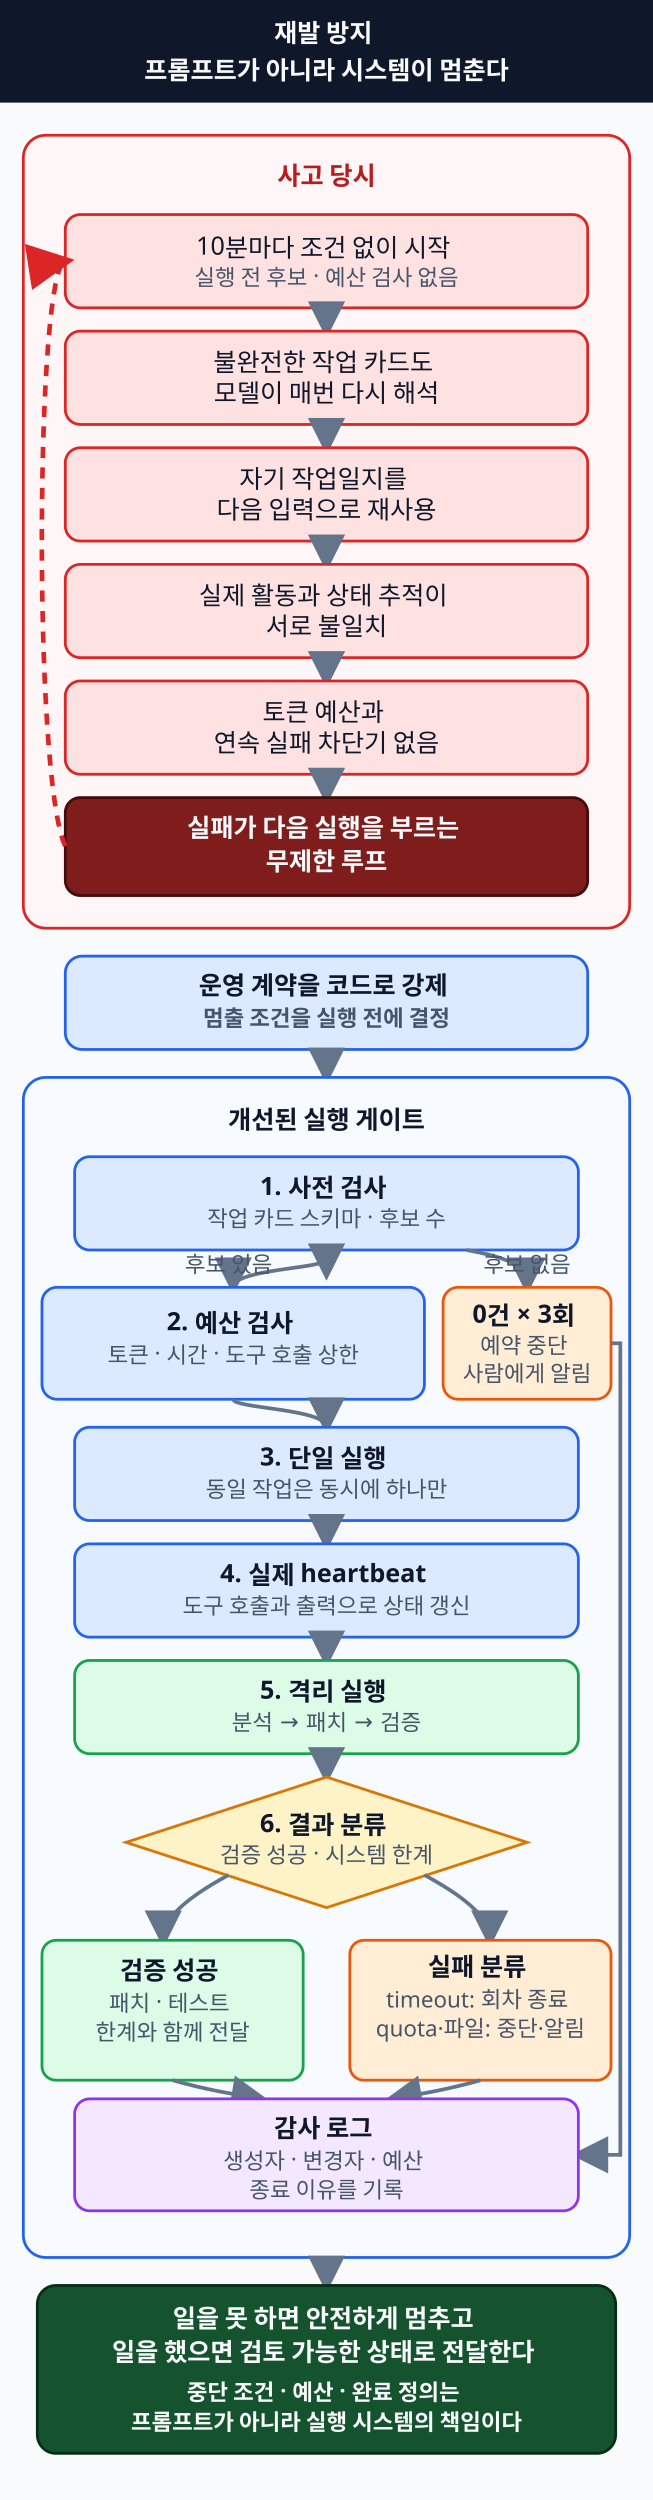
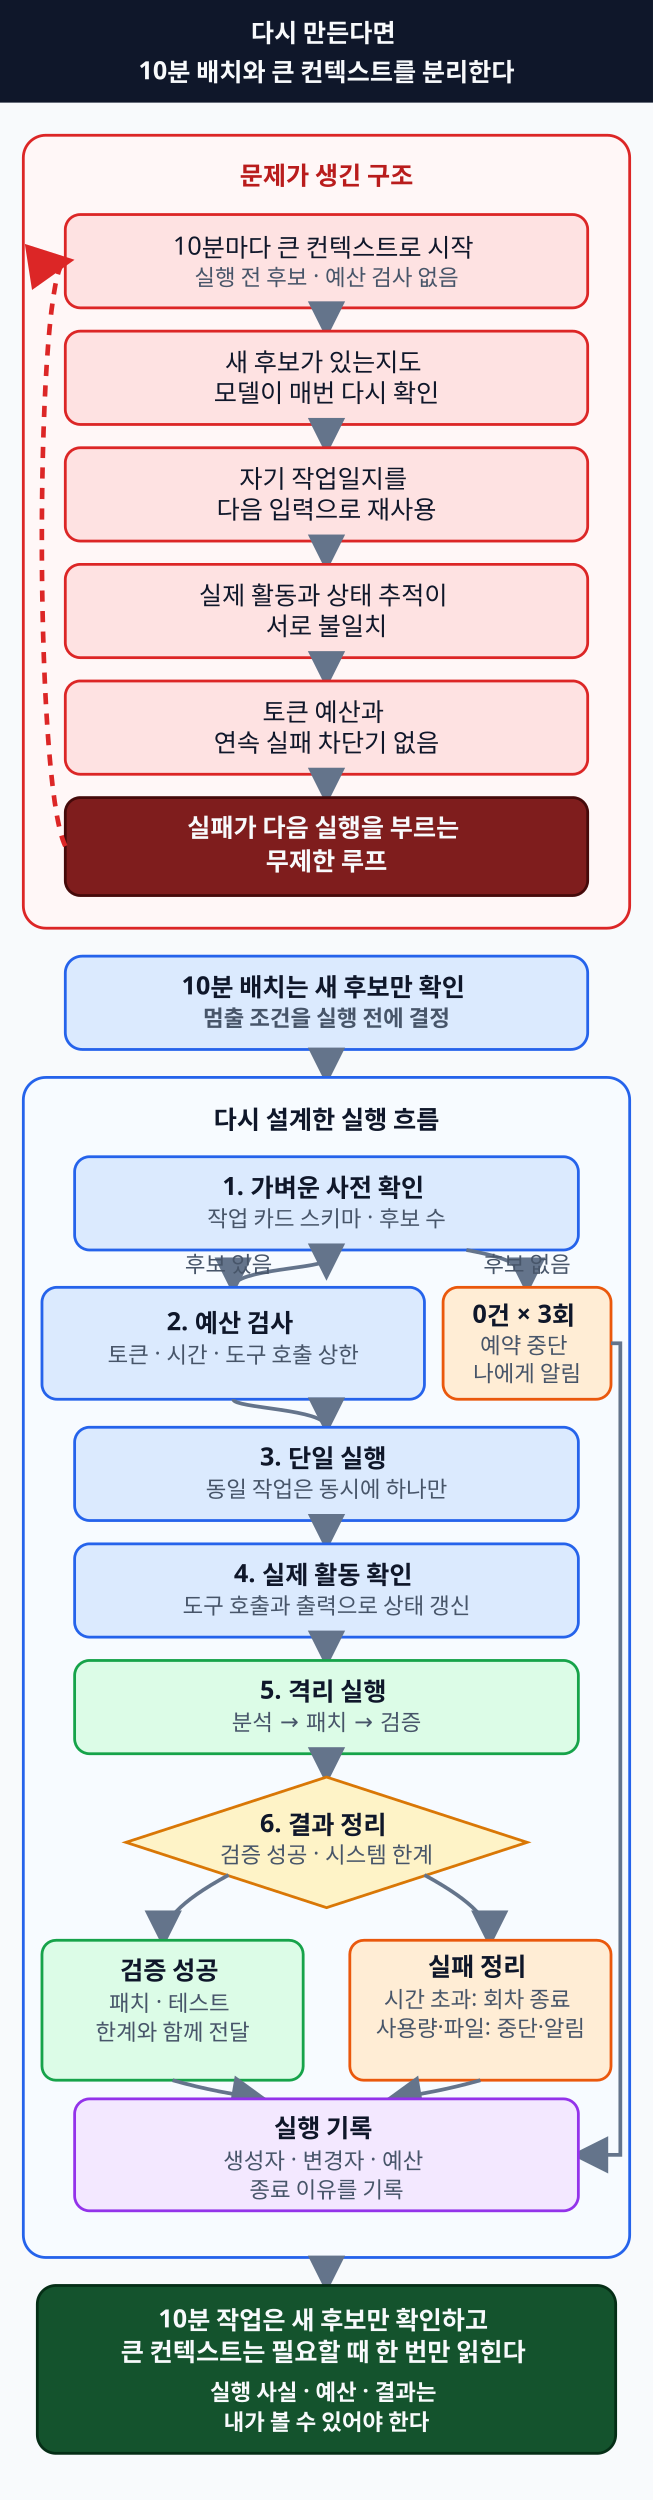
<svg xmlns="http://www.w3.org/2000/svg" width="700" height="2680" viewBox="0 0 700 2680" role="img" aria-labelledby="title desc">
  <defs>
    <marker id="arrow" markerWidth="10" markerHeight="10" refX="8" refY="5" orient="auto" markerUnits="strokeWidth">
      <path d="M0 0 L10 5 L0 10z" fill="#64748b" />
    </marker>
    <marker id="arrow-red" markerWidth="10" markerHeight="10" refX="8" refY="5" orient="auto" markerUnits="strokeWidth">
      <path d="M0 0 L10 5 L0 10z" fill="#dc2626" />
    </marker>
    <style>
      .bg{fill:#f8fafc}.titlebar{fill:#0f172a}.oldpanel{fill:#fff7f7;stroke:#dc2626;stroke-width:3}.newpanel{fill:#f7fbff;stroke:#2563eb;stroke-width:3}.old{fill:#fee2e2;stroke:#dc2626;stroke-width:3}.gate{fill:#dbeafe;stroke:#2563eb;stroke-width:3}.work{fill:#dcfce7;stroke:#16a34a;stroke-width:3}.decision{fill:#fef3c7;stroke:#d97706;stroke-width:3}.stop{fill:#ffedd5;stroke:#ea580c;stroke-width:3}.audit{fill:#f3e8ff;stroke:#9333ea;stroke-width:3}.bad{fill:#7f1d1d;stroke:#450a0a;stroke-width:3}.good{fill:#14532d;stroke:#052e16;stroke-width:3}.arrow{fill:none;stroke:#64748b;stroke-width:4;marker-end:url(#arrow)}.redarrow{fill:none;stroke:#dc2626;stroke-width:5;stroke-dasharray:12 10;marker-end:url(#arrow-red)}.t{font-family:'Apple SD Gothic Neo','Noto Sans KR',sans-serif;fill:#0f172a;text-anchor:middle;font-size:27px}.small{font-size:24px;fill:#475569}.white{fill:#f8fafc}.strong{font-weight:700}.red{fill:#b91c1c}.green{fill:#166534}.edge{font-family:'Apple SD Gothic Neo','Noto Sans KR',sans-serif;fill:#475569;text-anchor:middle;font-size:24px}
    </style>
  </defs>
  <rect class="bg" width="700" height="2680" />
  <rect class="titlebar" width="700" height="110" />
  <text class="t white strong" x="350" y="45" font-size="34">
-     <tspan x="350">재발 방지</tspan>
-     <tspan x="350" dy="40">프롬프트가 아니라 시스템이 멈춘다</tspan>
+     <tspan x="350">다시 만든다면</tspan>
+     <tspan x="350" dy="40">10분 배치와 큰 컨텍스트를 분리한다</tspan>
  </text>
  <rect class="oldpanel" x="25" y="145" width="650" height="850" rx="24" />
-   <text class="t strong red" x="350" y="198" font-size="32">사고 당시</text>
+   <text class="t strong red" x="350" y="198" font-size="32">문제가 생긴 구조</text>
  <rect class="old" x="70" y="230" width="560" height="100" rx="16" />
  <text class="t" x="350" y="273">
-     <tspan x="350">10분마다 조건 없이 시작</tspan>
+     <tspan x="350">10분마다 큰 컨텍스트로 시작</tspan>
    <tspan class="small" x="350" dy="33">실행 전 후보 · 예산 검사 없음</tspan>
  </text>
  <path class="arrow" d="M350 330 V355" />
  <rect class="old" x="70" y="355" width="560" height="100" rx="16" />
  <text class="t" x="350" y="398">
-     <tspan x="350">불완전한 작업 카드도</tspan>
-     <tspan x="350" dy="33">모델이 매번 다시 해석</tspan>
+     <tspan x="350">새 후보가 있는지도</tspan>
+     <tspan x="350" dy="33">모델이 매번 다시 확인</tspan>
  </text>
  <path class="arrow" d="M350 455 V480" />
  <rect class="old" x="70" y="480" width="560" height="100" rx="16" />
  <text class="t" x="350" y="523">
    <tspan x="350">자기 작업일지를</tspan>
    <tspan x="350" dy="33">다음 입력으로 재사용</tspan>
  </text>
  <path class="arrow" d="M350 580 V605" />
  <rect class="old" x="70" y="605" width="560" height="100" rx="16" />
  <text class="t" x="350" y="648">
    <tspan x="350">실제 활동과 상태 추적이</tspan>
    <tspan x="350" dy="33">서로 불일치</tspan>
  </text>
  <path class="arrow" d="M350 705 V730" />
  <rect class="old" x="70" y="730" width="560" height="100" rx="16" />
  <text class="t" x="350" y="773">
    <tspan x="350">토큰 예산과</tspan>
    <tspan x="350" dy="33">연속 실패 차단기 없음</tspan>
  </text>
  <path class="arrow" d="M350 830 V855" />
  <rect class="bad" x="70" y="855" width="560" height="105" rx="16" />
  <text class="t white strong" x="350" y="897">
    <tspan x="350">실패가 다음 실행을 부르는</tspan>
    <tspan x="350" dy="36">무제한 루프</tspan>
  </text>
  <path class="redarrow" d="M70 907 C35 835 38 285 70 280" />
  <rect class="gate" x="70" y="1025" width="560" height="100" rx="18" />
  <text class="t strong" x="350" y="1066">
-     <tspan x="350">운영 계약을 코드로 강제</tspan>
+     <tspan x="350">10분 배치는 새 후보만 확인</tspan>
    <tspan class="small" x="350" dy="34">멈출 조건을 실행 전에 결정</tspan>
  </text>
  <path class="arrow" d="M350 1125 V1155" />
  <rect class="newpanel" x="25" y="1155" width="650" height="1265" rx="24" />
-   <text class="t strong" x="350" y="1210" font-size="32" fill="#1d4ed8">개선된 실행 게이트</text>
+   <text class="t strong" x="350" y="1210" font-size="32" fill="#1d4ed8">다시 설계한 실행 흐름</text>
  <rect class="gate" x="80" y="1240" width="540" height="100" rx="16" />
  <text class="t" x="350" y="1281">
-     <tspan class="strong" x="350">1. 사전 검사</tspan>
+     <tspan class="strong" x="350">1. 가벼운 사전 확인</tspan>
    <tspan class="small" x="350" dy="34">작업 카드 스키마 · 후보 수</tspan>
  </text>
  <path class="arrow" d="M350 1340 V1365" />
  <path class="arrow" d="M350 1340 V1350 C350 1360 250 1360 250 1380" />
  <text class="edge green" x="245" y="1364">후보 있음</text>
  <rect class="gate" x="45" y="1380" width="410" height="120" rx="16" />
  <text class="t" x="250" y="1426">
    <tspan class="strong" x="250">2. 예산 검사</tspan>
    <tspan class="small" x="250" dy="35">토큰 · 시간 · 도구 호출 상한</tspan>
  </text>
  <path class="arrow" d="M500 1340 C555 1350 565 1360 565 1380" />
  <text class="edge red" x="565" y="1364">후보 없음</text>
  <rect class="stop" x="475" y="1380" width="180" height="120" rx="16" />
  <text class="t" x="565" y="1418">
    <tspan class="strong" x="565">0건 × 3회</tspan>
    <tspan class="small" x="565" dy="33">예약 중단</tspan>
-     <tspan class="small" x="565" dy="30">사람에게 알림</tspan>
+     <tspan class="small" x="565" dy="30">나에게 알림</tspan>
  </text>
  <path class="arrow" d="M655 1440 H665 V2310 H620" />
  <path class="arrow" d="M250 1500 C250 1510 350 1510 350 1530" />
  <rect class="gate" x="80" y="1530" width="540" height="100" rx="16" />
  <text class="t" x="350" y="1571">
    <tspan class="strong" x="350">3. 단일 실행</tspan>
    <tspan class="small" x="350" dy="34">동일 작업은 동시에 하나만</tspan>
  </text>
  <path class="arrow" d="M350 1630 V1655" />
  <rect class="gate" x="80" y="1655" width="540" height="100" rx="16" />
  <text class="t" x="350" y="1696">
-     <tspan class="strong" x="350">4. 실제 heartbeat</tspan>
+     <tspan class="strong" x="350">4. 실제 활동 확인</tspan>
    <tspan class="small" x="350" dy="34">도구 호출과 출력으로 상태 갱신</tspan>
  </text>
  <path class="arrow" d="M350 1755 V1780" />
  <rect class="work" x="80" y="1780" width="540" height="100" rx="16" />
  <text class="t" x="350" y="1821">
    <tspan class="strong" x="350">5. 격리 실행</tspan>
    <tspan class="small" x="350" dy="34">분석 → 패치 → 검증</tspan>
  </text>
  <path class="arrow" d="M350 1880 V1905" />
  <polygon class="decision" points="350,1905 565,1975 350,2045 135,1975" />
  <text class="t" x="350" y="1964">
-     <tspan class="strong" x="350">6. 결과 분류</tspan>
+     <tspan class="strong" x="350">6. 결과 정리</tspan>
    <tspan class="small" x="350" dy="33">검증 성공 · 시스템 한계</tspan>
  </text>
  <path class="arrow" d="M245 2010 C190 2040 175 2060 175 2080" />
  <path class="arrow" d="M455 2010 C510 2040 525 2060 525 2080" />
  <rect class="work" x="45" y="2080" width="280" height="150" rx="15" />
  <text class="t" x="185" y="2122">
    <tspan class="strong" x="185">검증 성공</tspan>
    <tspan class="small" x="185" dy="34">패치 · 테스트</tspan>
    <tspan class="small" x="185" dy="31">한계와 함께 전달</tspan>
  </text>
  <rect class="stop" x="375" y="2080" width="280" height="150" rx="15" />
  <text class="t" x="515" y="2118">
-     <tspan class="strong" x="515">실패 분류</tspan>
-     <tspan class="small" x="515" dy="34">timeout: 회차 종료</tspan>
-     <tspan class="small" x="515" dy="31">quota·파일: 중단·알림</tspan>
+     <tspan class="strong" x="515">실패 정리</tspan>
+     <tspan class="small" x="515" dy="34">시간 초과: 회차 종료</tspan>
+     <tspan class="small" x="515" dy="31">사용량·파일: 중단·알림</tspan>
  </text>
  <path class="arrow" d="M185 2230 C220 2240 250 2245 280 2250" />
  <path class="arrow" d="M515 2230 C480 2240 450 2245 420 2250" />
  <rect class="audit" x="80" y="2250" width="540" height="120" rx="16" />
  <text class="t" x="350" y="2291">
-     <tspan class="strong" x="350">감사 로그</tspan>
+     <tspan class="strong" x="350">실행 기록</tspan>
    <tspan class="small" x="350" dy="34">생성자 · 변경자 · 예산</tspan>
    <tspan class="small" x="350" dy="31">종료 이유를 기록</tspan>
  </text>
  <path class="arrow" d="M350 2420 V2450" />
  <rect class="good" x="40" y="2450" width="620" height="180" rx="20" />
  <text class="t white strong" x="350" y="2495">
-     <tspan x="350">일을 못 하면 안전하게 멈추고</tspan>
-     <tspan x="350" dy="36">일을 했으면 검토 가능한 상태로 전달한다</tspan>
-     <tspan class="small white" x="350" dy="42">중단 조건 · 예산 · 완료 정의는</tspan>
-     <tspan class="small white" x="350" dy="32">프롬프트가 아니라 실행 시스템의 책임이다</tspan>
+     <tspan x="350">10분 작업은 새 후보만 확인하고</tspan>
+     <tspan x="350" dy="36">큰 컨텍스트는 필요할 때 한 번만 읽힌다</tspan>
+     <tspan class="small white" x="350" dy="42">실행 사실 · 예산 · 결과는</tspan>
+     <tspan class="small white" x="350" dy="32">내가 볼 수 있어야 한다</tspan>
  </text>
</svg>
